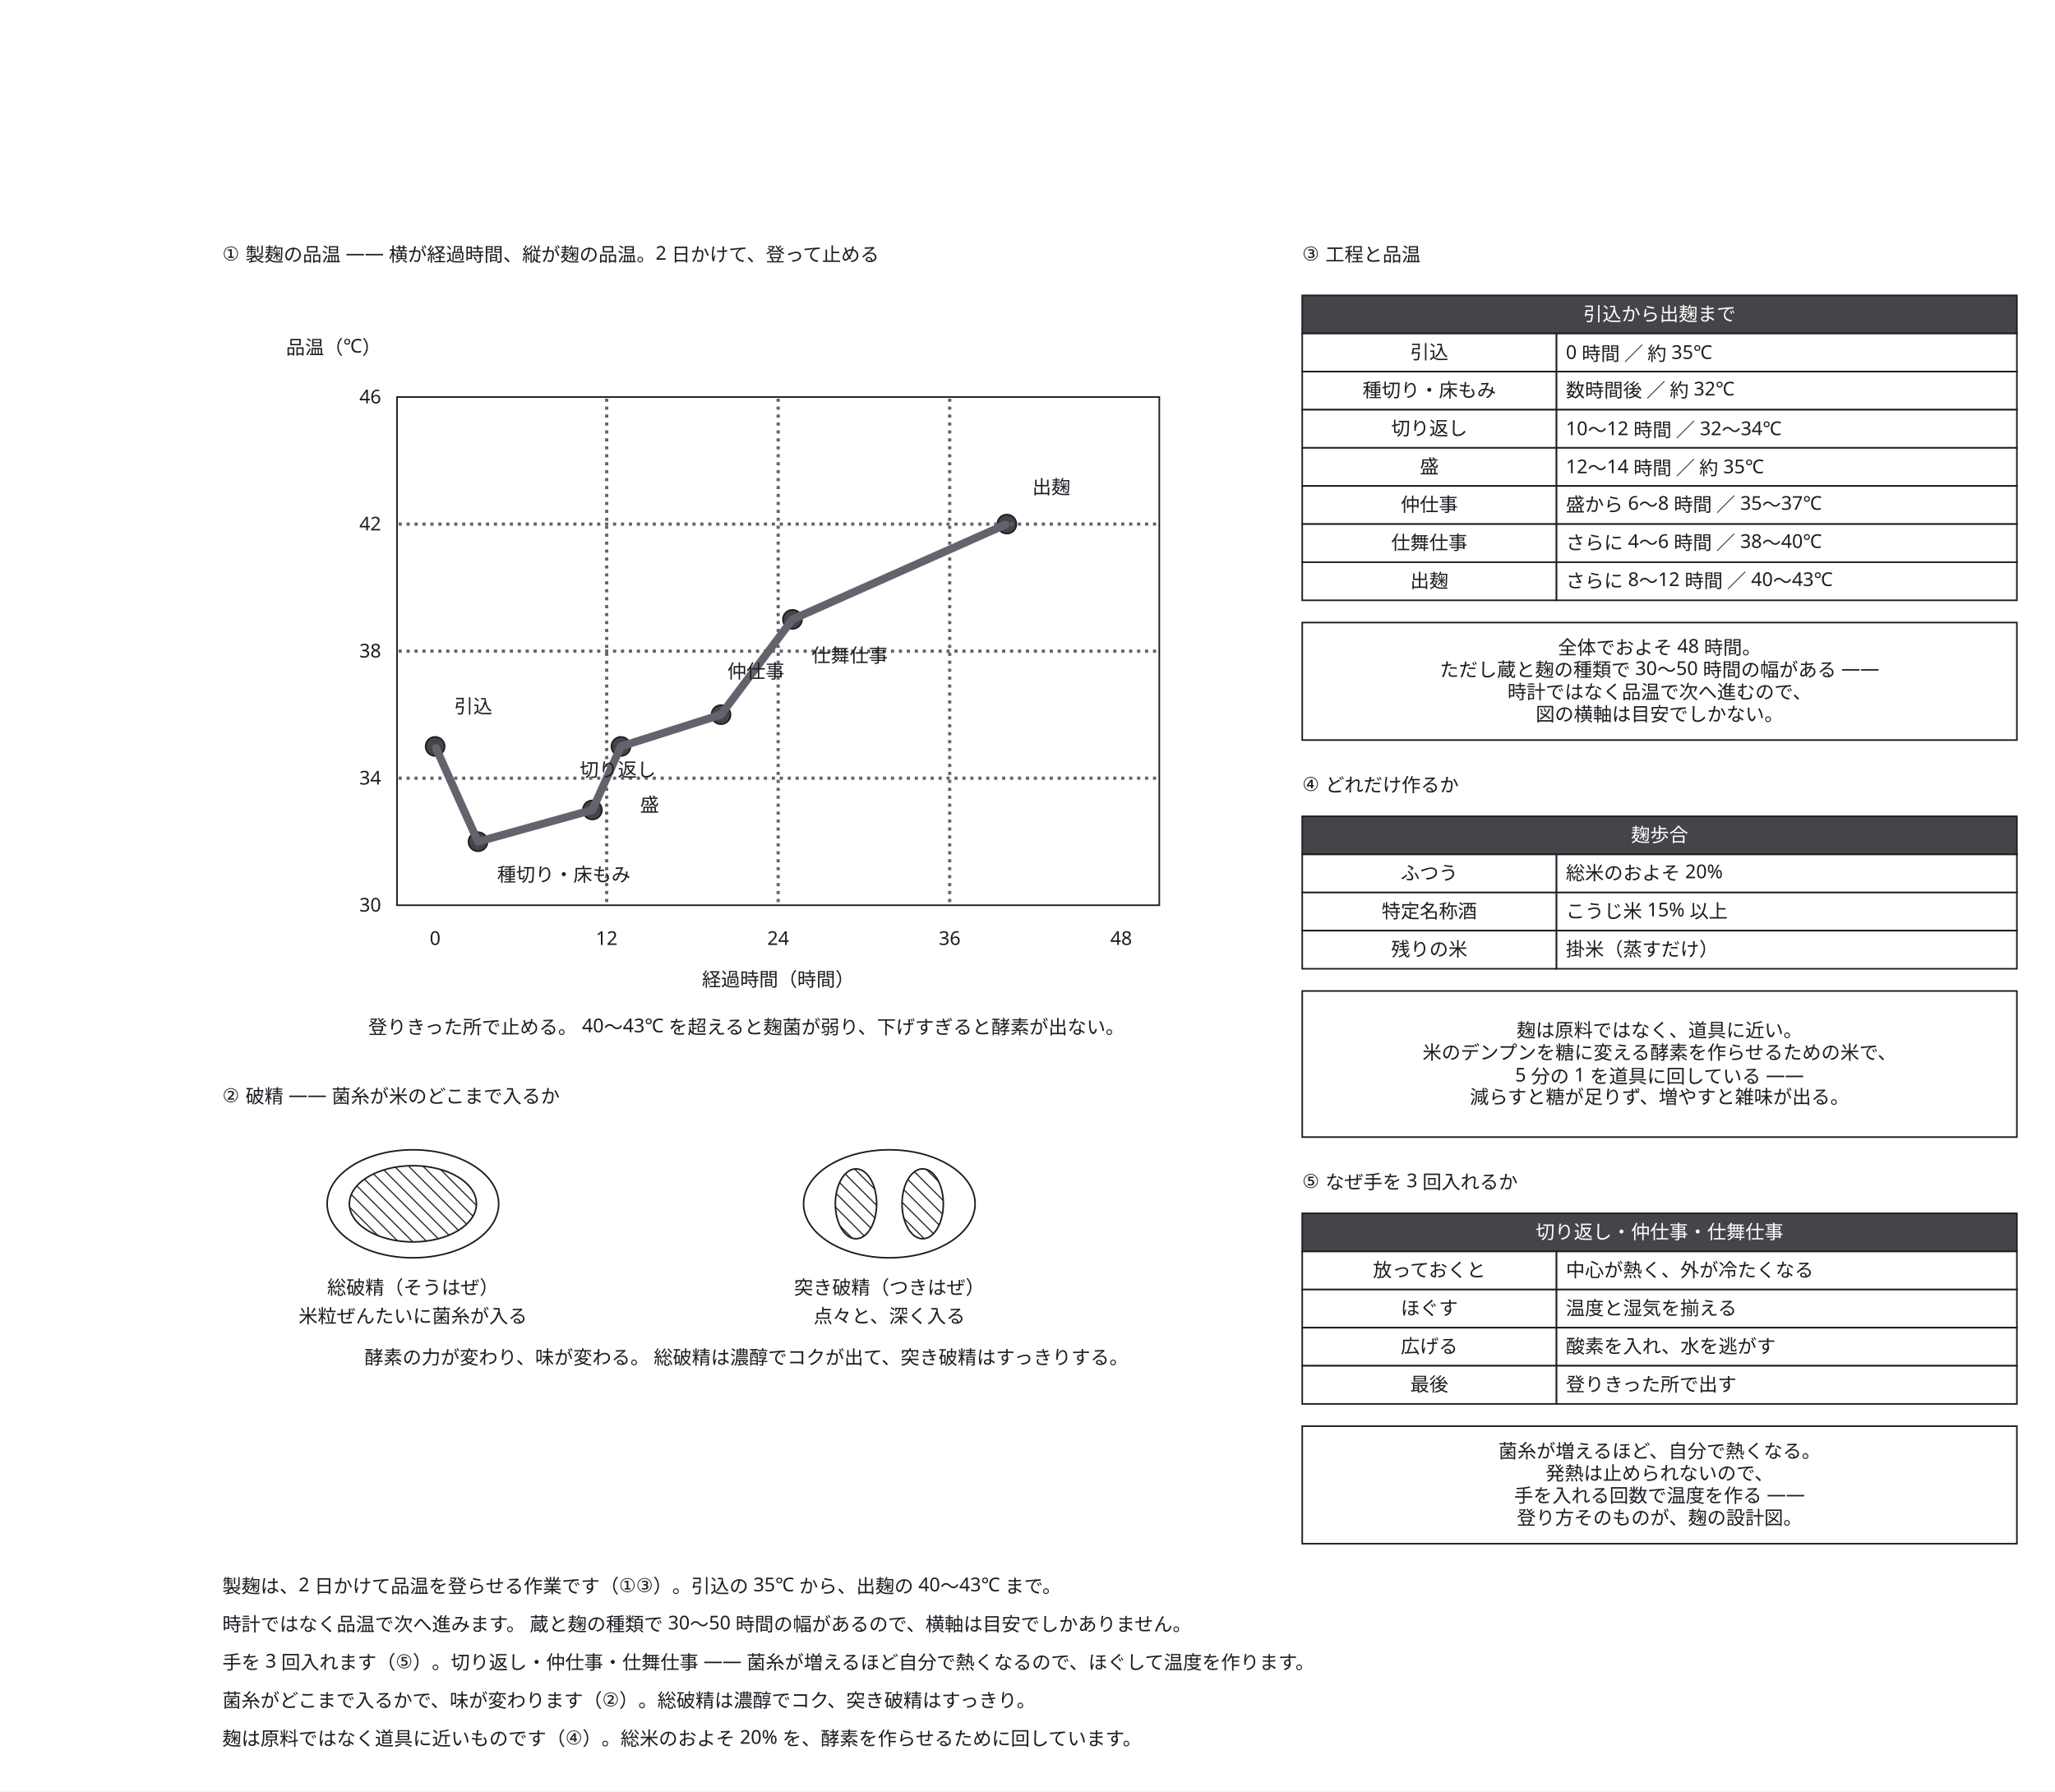
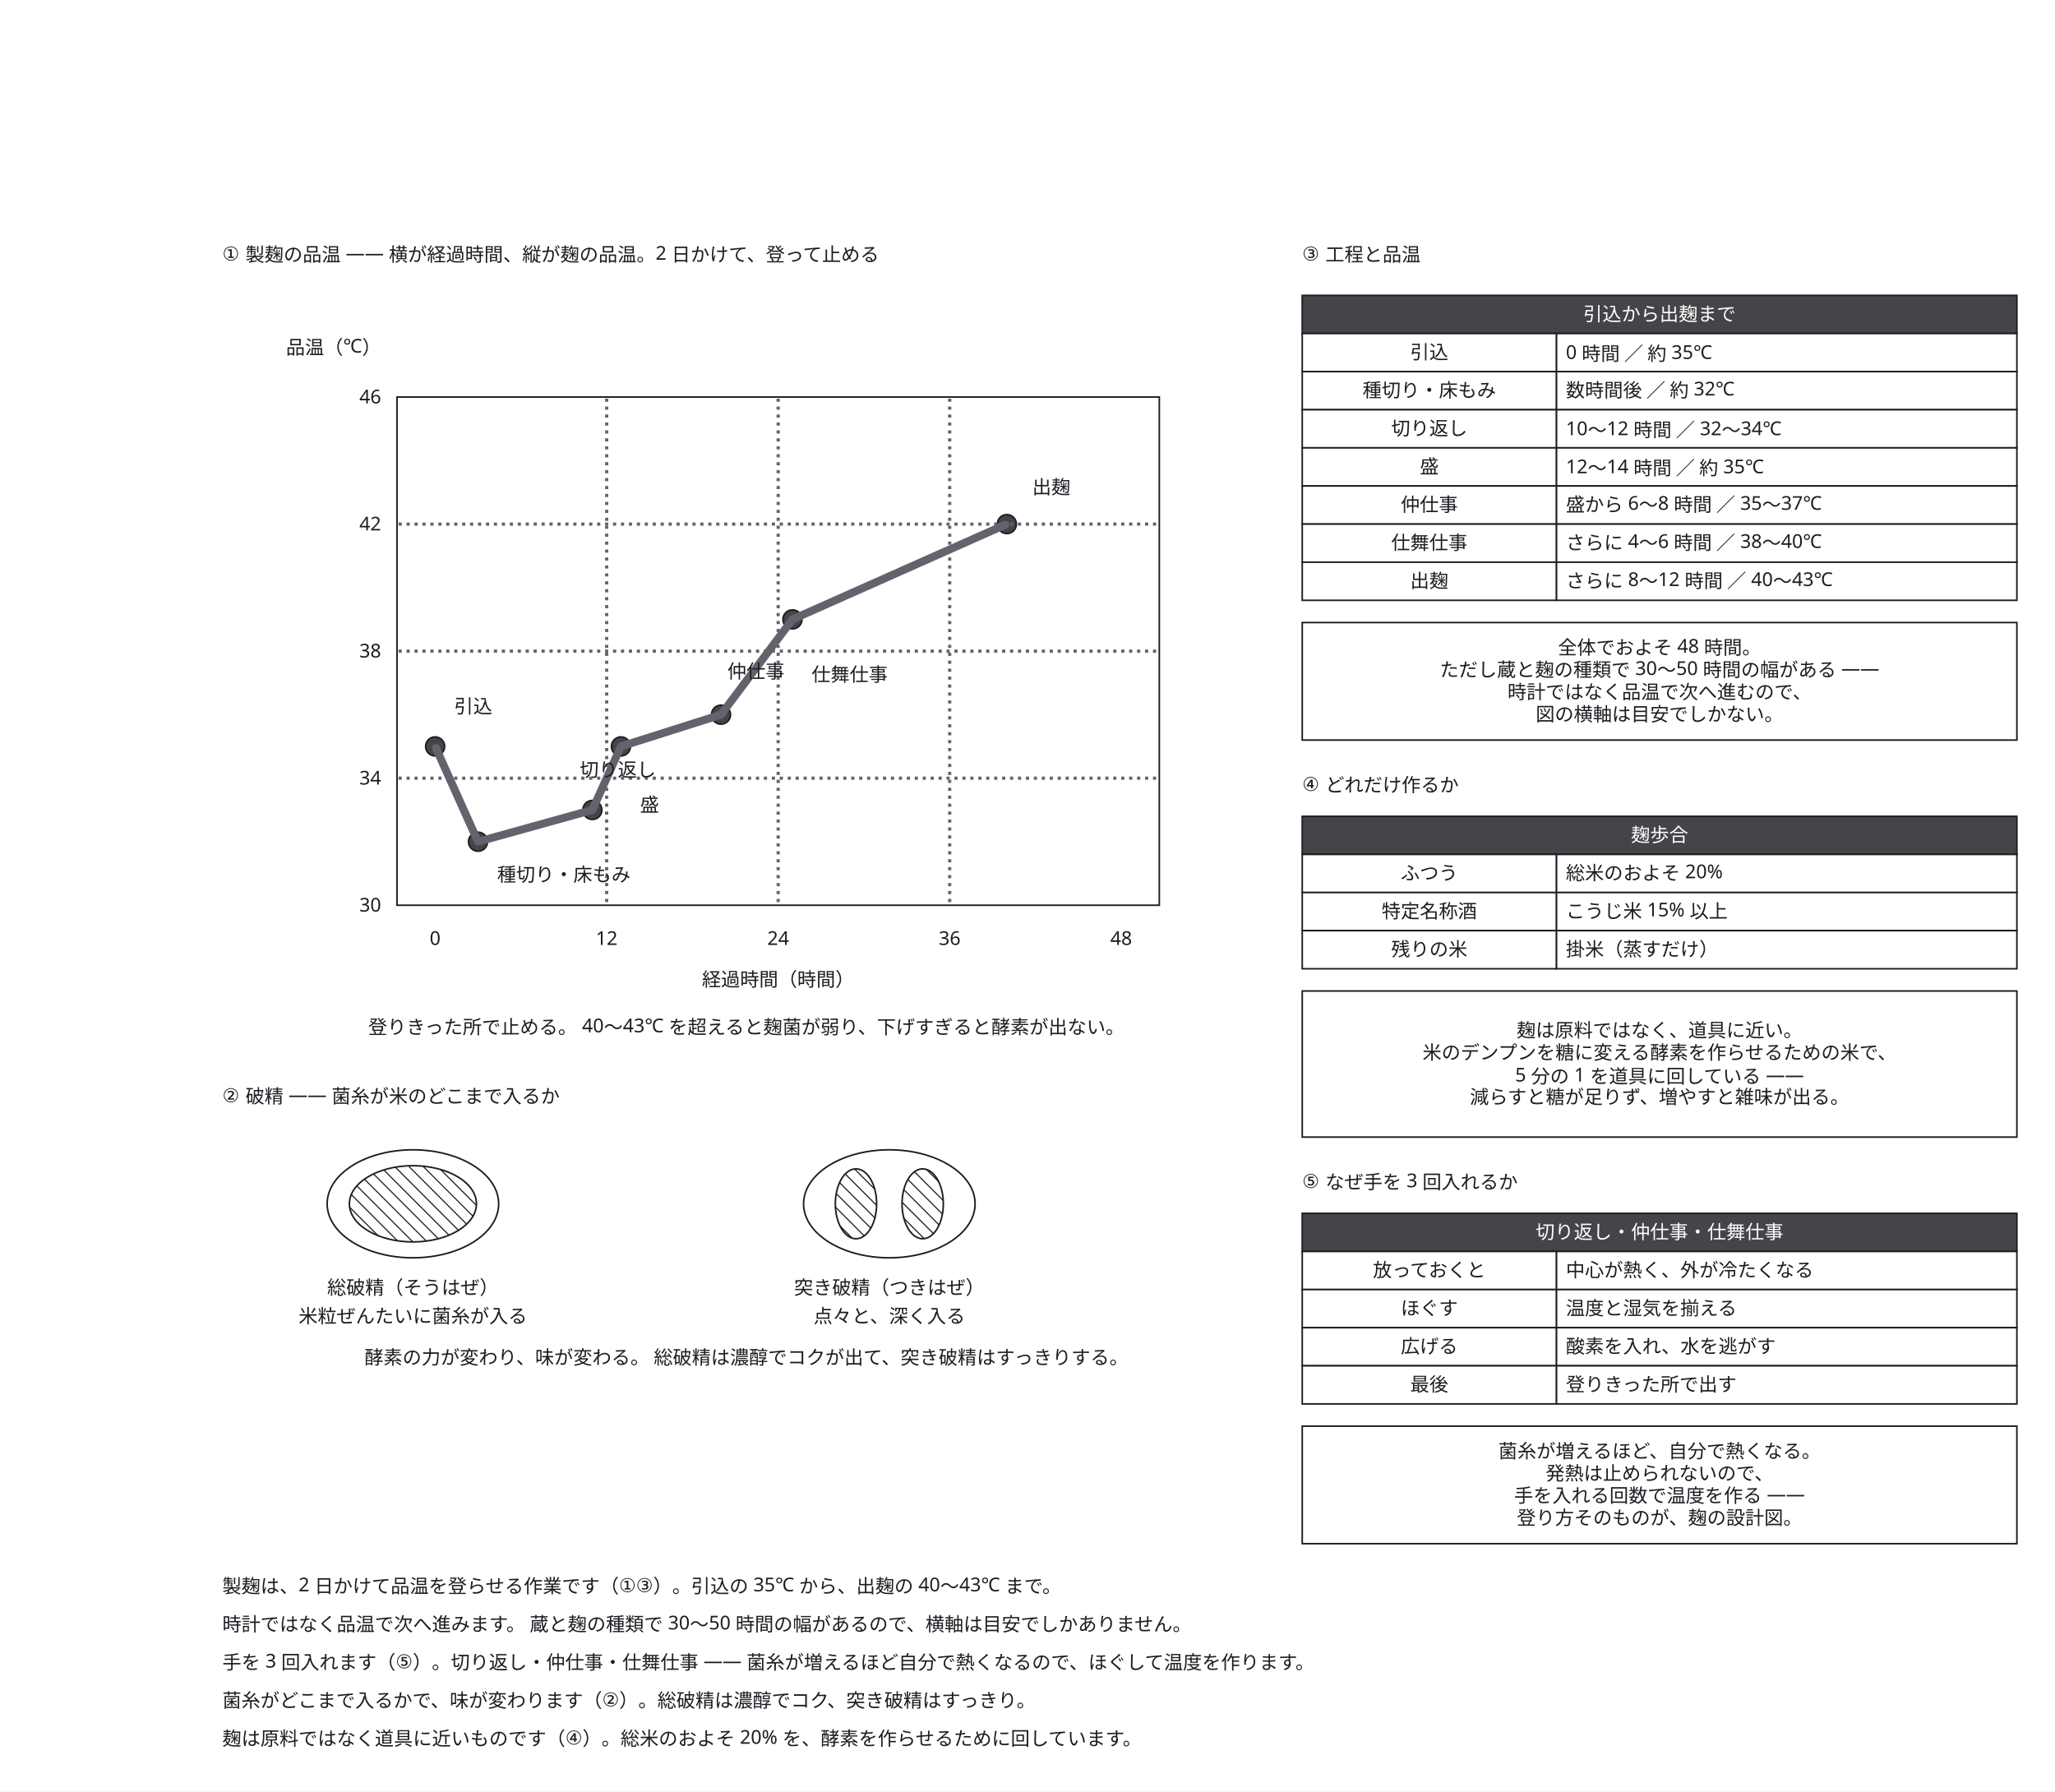
<svg xmlns="http://www.w3.org/2000/svg" width="1294" height="1128" viewBox="0 0 1294 1128">
  <defs>
    <marker id="arrow" viewBox="0 0 10 10" refX="9" refY="5" markerWidth="6" markerHeight="6" orient="auto">
      <path d="M 0 0 L 10 5 L 0 10 z" fill="#63636e" />
    </marker>
  </defs>
  <rect data-paper="1" x="0" y="0" width="1294" height="1128" fill="#ffffff" />
  <g data-node="plot" data-pinned="false" data-shape="rect">
    <rect x="250" y="250" width="480" height="320" fill="#ffffff" stroke="#1c1c22" stroke-width="1" />
  </g>
  <g data-node="why4" data-pinned="false" data-shape="rect">
    <rect x="820" y="624" width="450" height="92" fill="#ffffff" stroke="#1c1c22" stroke-width="1" />
  </g>
  <g data-node="why3" data-pinned="false" data-shape="rect">
    <rect x="820" y="392" width="450" height="74" fill="#ffffff" stroke="#1c1c22" stroke-width="1" />
  </g>
  <g data-node="why5" data-pinned="false" data-shape="rect">
    <rect x="820" y="898" width="450" height="74" fill="#ffffff" stroke="#1c1c22" stroke-width="1" />
  </g>
  <g data-node="r1" data-pinned="false" data-shape="rect" />
  <g data-node="r2" data-pinned="false" data-shape="rect" />
  <g data-node="r3" data-pinned="false" data-shape="rect" />
  <g data-node="r4" data-pinned="false" data-shape="rect" />
  <g data-node="r5" data-pinned="false" data-shape="rect" />
  <g data-node="t1" data-pinned="false" data-shape="rect" />
  <g data-node="t2" data-pinned="false" data-shape="rect" />
  <g data-node="cap1" data-pinned="false" data-shape="rect" />
  <g data-node="cap2" data-pinned="false" data-shape="rect" />
  <g data-node="h820_186" data-pinned="false" data-shape="rect">
    <rect x="820" y="186" width="450" height="24" fill="#ffffff" stroke="#1c1c22" stroke-width="1" />
    <rect x="820" y="186" width="450" height="24" fill="#1c1c22" fill-opacity="0.82" />
  </g>
  <g data-node="h820_514" data-pinned="false" data-shape="rect">
    <rect x="820" y="514" width="450" height="24" fill="#ffffff" stroke="#1c1c22" stroke-width="1" />
    <rect x="820" y="514" width="450" height="24" fill="#1c1c22" fill-opacity="0.82" />
  </g>
  <g data-node="h820_764" data-pinned="false" data-shape="rect">
    <rect x="820" y="764" width="450" height="24" fill="#ffffff" stroke="#1c1c22" stroke-width="1" />
    <rect x="820" y="764" width="450" height="24" fill="#1c1c22" fill-opacity="0.82" />
  </g>
  <g data-node="t3" data-pinned="false" data-shape="rect" />
  <g data-node="t4" data-pinned="false" data-shape="rect" />
  <g data-node="t5" data-pinned="false" data-shape="rect" />
  <g data-node="ax" data-pinned="false" data-shape="rect" />
  <g data-node="soo" data-pinned="false" data-shape="rect">
    <ellipse cx="260" cy="758" rx="54" ry="34" fill="#ffffff" stroke="#1c1c22" stroke-width="1" />
  </g>
  <g data-node="tsuo" data-pinned="false" data-shape="rect">
    <ellipse cx="560" cy="758" rx="54" ry="34" fill="#ffffff" stroke="#1c1c22" stroke-width="1" />
  </g>
  <g data-node="y820_210" data-pinned="false" data-shape="rect">
    <rect x="980" y="210" width="290" height="24" fill="#ffffff" stroke="#1c1c22" stroke-width="1" />
  </g>
  <g data-node="y820_234" data-pinned="false" data-shape="rect">
    <rect x="980" y="234" width="290" height="24" fill="#ffffff" stroke="#1c1c22" stroke-width="1" />
  </g>
  <g data-node="y820_258" data-pinned="false" data-shape="rect">
    <rect x="980" y="258" width="290" height="24" fill="#ffffff" stroke="#1c1c22" stroke-width="1" />
  </g>
  <g data-node="y820_282" data-pinned="false" data-shape="rect">
    <rect x="980" y="282" width="290" height="24" fill="#ffffff" stroke="#1c1c22" stroke-width="1" />
  </g>
  <g data-node="y820_306" data-pinned="false" data-shape="rect">
    <rect x="980" y="306" width="290" height="24" fill="#ffffff" stroke="#1c1c22" stroke-width="1" />
  </g>
  <g data-node="y820_330" data-pinned="false" data-shape="rect">
    <rect x="980" y="330" width="290" height="24" fill="#ffffff" stroke="#1c1c22" stroke-width="1" />
  </g>
  <g data-node="y820_354" data-pinned="false" data-shape="rect">
    <rect x="980" y="354" width="290" height="24" fill="#ffffff" stroke="#1c1c22" stroke-width="1" />
  </g>
  <g data-node="y820_538" data-pinned="false" data-shape="rect">
    <rect x="980" y="538" width="290" height="24" fill="#ffffff" stroke="#1c1c22" stroke-width="1" />
  </g>
  <g data-node="y820_562" data-pinned="false" data-shape="rect">
    <rect x="980" y="562" width="290" height="24" fill="#ffffff" stroke="#1c1c22" stroke-width="1" />
  </g>
  <g data-node="y820_586" data-pinned="false" data-shape="rect">
    <rect x="980" y="586" width="290" height="24" fill="#ffffff" stroke="#1c1c22" stroke-width="1" />
  </g>
  <g data-node="y820_788" data-pinned="false" data-shape="rect">
    <rect x="980" y="788" width="290" height="24" fill="#ffffff" stroke="#1c1c22" stroke-width="1" />
  </g>
  <g data-node="y820_812" data-pinned="false" data-shape="rect">
    <rect x="980" y="812" width="290" height="24" fill="#ffffff" stroke="#1c1c22" stroke-width="1" />
  </g>
  <g data-node="y820_836" data-pinned="false" data-shape="rect">
    <rect x="980" y="836" width="290" height="24" fill="#ffffff" stroke="#1c1c22" stroke-width="1" />
  </g>
  <g data-node="y820_860" data-pinned="false" data-shape="rect">
    <rect x="980" y="860" width="290" height="24" fill="#ffffff" stroke="#1c1c22" stroke-width="1" />
  </g>
  <g data-node="soi" data-pinned="false" data-shape="rect">
    <ellipse cx="260" cy="758" rx="40" ry="24" fill="#ffffff" stroke="#1c1c22" stroke-width="1" />
    <clipPath id="hatch-soi">
      <ellipse cx="260" cy="758" rx="40" ry="24" />
    </clipPath>
    <g clip-path="url(#hatch-soi)">
      <line x1="300" y1="741" x2="293" y2="734" stroke="#1c1c22" stroke-width="0.7" />
      <line x1="300" y1="750" x2="284" y2="734" stroke="#1c1c22" stroke-width="0.7" />
      <line x1="300" y1="759" x2="275" y2="734" stroke="#1c1c22" stroke-width="0.7" />
      <line x1="300" y1="768" x2="266" y2="734" stroke="#1c1c22" stroke-width="0.7" />
      <line x1="300" y1="777" x2="257" y2="734" stroke="#1c1c22" stroke-width="0.7" />
      <line x1="248" y1="734" x2="296" y2="782" stroke="#1c1c22" stroke-width="0.7" />
      <line x1="239" y1="734" x2="287" y2="782" stroke="#1c1c22" stroke-width="0.7" />
      <line x1="230" y1="734" x2="278" y2="782" stroke="#1c1c22" stroke-width="0.7" />
      <line x1="221" y1="734" x2="269" y2="782" stroke="#1c1c22" stroke-width="0.7" />
      <line x1="220" y1="742" x2="260" y2="782" stroke="#1c1c22" stroke-width="0.7" />
      <line x1="220" y1="751" x2="251" y2="782" stroke="#1c1c22" stroke-width="0.7" />
      <line x1="220" y1="760" x2="242" y2="782" stroke="#1c1c22" stroke-width="0.7" />
      <line x1="220" y1="769" x2="233" y2="782" stroke="#1c1c22" stroke-width="0.7" />
      <line x1="220" y1="778" x2="224" y2="782" stroke="#1c1c22" stroke-width="0.7" />
    </g>
  </g>
  <g data-node="x820_210" data-pinned="false" data-shape="rect">
    <rect x="820" y="210" width="160" height="24" fill="#ffffff" stroke="#1c1c22" stroke-width="1" />
  </g>
  <g data-node="x820_234" data-pinned="false" data-shape="rect">
    <rect x="820" y="234" width="160" height="24" fill="#ffffff" stroke="#1c1c22" stroke-width="1" />
  </g>
  <g data-node="x820_258" data-pinned="false" data-shape="rect">
    <rect x="820" y="258" width="160" height="24" fill="#ffffff" stroke="#1c1c22" stroke-width="1" />
  </g>
  <g data-node="x820_282" data-pinned="false" data-shape="rect">
    <rect x="820" y="282" width="160" height="24" fill="#ffffff" stroke="#1c1c22" stroke-width="1" />
  </g>
  <g data-node="x820_306" data-pinned="false" data-shape="rect">
    <rect x="820" y="306" width="160" height="24" fill="#ffffff" stroke="#1c1c22" stroke-width="1" />
  </g>
  <g data-node="x820_330" data-pinned="false" data-shape="rect">
    <rect x="820" y="330" width="160" height="24" fill="#ffffff" stroke="#1c1c22" stroke-width="1" />
  </g>
  <g data-node="x820_354" data-pinned="false" data-shape="rect">
    <rect x="820" y="354" width="160" height="24" fill="#ffffff" stroke="#1c1c22" stroke-width="1" />
  </g>
  <g data-node="x820_538" data-pinned="false" data-shape="rect">
    <rect x="820" y="538" width="160" height="24" fill="#ffffff" stroke="#1c1c22" stroke-width="1" />
  </g>
  <g data-node="x820_562" data-pinned="false" data-shape="rect">
    <rect x="820" y="562" width="160" height="24" fill="#ffffff" stroke="#1c1c22" stroke-width="1" />
  </g>
  <g data-node="x820_586" data-pinned="false" data-shape="rect">
    <rect x="820" y="586" width="160" height="24" fill="#ffffff" stroke="#1c1c22" stroke-width="1" />
  </g>
  <g data-node="x820_788" data-pinned="false" data-shape="rect">
    <rect x="820" y="788" width="160" height="24" fill="#ffffff" stroke="#1c1c22" stroke-width="1" />
  </g>
  <g data-node="x820_812" data-pinned="false" data-shape="rect">
    <rect x="820" y="812" width="160" height="24" fill="#ffffff" stroke="#1c1c22" stroke-width="1" />
  </g>
  <g data-node="x820_836" data-pinned="false" data-shape="rect">
    <rect x="820" y="836" width="160" height="24" fill="#ffffff" stroke="#1c1c22" stroke-width="1" />
  </g>
  <g data-node="x820_860" data-pinned="false" data-shape="rect">
    <rect x="820" y="860" width="160" height="24" fill="#ffffff" stroke="#1c1c22" stroke-width="1" />
  </g>
  <g data-node="son" data-pinned="false" data-shape="rect" />
  <g data-node="soc" data-pinned="false" data-shape="rect" />
  <g data-node="tsun" data-pinned="false" data-shape="rect" />
  <g data-node="tsuc" data-pinned="false" data-shape="rect" />
  <g data-node="k0n" data-pinned="false" data-shape="rect" />
  <g data-node="k1n" data-pinned="false" data-shape="rect" />
  <g data-node="k2n" data-pinned="false" data-shape="rect" />
  <g data-node="k3n" data-pinned="false" data-shape="rect" />
  <g data-node="k4n" data-pinned="false" data-shape="rect" />
  <g data-node="k5n" data-pinned="false" data-shape="rect" />
  <g data-node="k6n" data-pinned="false" data-shape="rect" />
  <g data-node="ay" data-pinned="false" data-shape="rect" />
  <g data-node="tsui1" data-pinned="false" data-shape="rect">
    <ellipse cx="539" cy="758" rx="13" ry="22" fill="#ffffff" stroke="#1c1c22" stroke-width="1" />
    <clipPath id="hatch-tsui1">
      <ellipse cx="539" cy="758" rx="13" ry="22" />
    </clipPath>
    <g clip-path="url(#hatch-tsui1)">
      <line x1="552" y1="741" x2="547" y2="736" stroke="#1c1c22" stroke-width="0.7" />
      <line x1="552" y1="750" x2="538" y2="736" stroke="#1c1c22" stroke-width="0.7" />
      <line x1="552" y1="759" x2="529" y2="736" stroke="#1c1c22" stroke-width="0.7" />
      <line x1="526" y1="742" x2="552" y2="768" stroke="#1c1c22" stroke-width="0.7" />
      <line x1="526" y1="751" x2="552" y2="777" stroke="#1c1c22" stroke-width="0.7" />
      <line x1="526" y1="760" x2="546" y2="780" stroke="#1c1c22" stroke-width="0.7" />
      <line x1="526" y1="769" x2="537" y2="780" stroke="#1c1c22" stroke-width="0.7" />
      <line x1="526" y1="778" x2="528" y2="780" stroke="#1c1c22" stroke-width="0.7" />
    </g>
  </g>
  <g data-node="tsui2" data-pinned="false" data-shape="rect">
    <ellipse cx="581" cy="758" rx="13" ry="22" fill="#ffffff" stroke="#1c1c22" stroke-width="1" />
    <clipPath id="hatch-tsui2">
      <ellipse cx="581" cy="758" rx="13" ry="22" />
    </clipPath>
    <g clip-path="url(#hatch-tsui2)">
      <line x1="594" y1="738" x2="592" y2="736" stroke="#1c1c22" stroke-width="0.7" />
      <line x1="594" y1="747" x2="583" y2="736" stroke="#1c1c22" stroke-width="0.7" />
      <line x1="594" y1="756" x2="574" y2="736" stroke="#1c1c22" stroke-width="0.7" />
      <line x1="568" y1="739" x2="594" y2="765" stroke="#1c1c22" stroke-width="0.7" />
      <line x1="568" y1="748" x2="594" y2="774" stroke="#1c1c22" stroke-width="0.7" />
      <line x1="568" y1="757" x2="591" y2="780" stroke="#1c1c22" stroke-width="0.7" />
      <line x1="568" y1="766" x2="582" y2="780" stroke="#1c1c22" stroke-width="0.7" />
      <line x1="568" y1="775" x2="573" y2="780" stroke="#1c1c22" stroke-width="0.7" />
    </g>
  </g>
  <g data-node="gx0" data-pinned="false" data-shape="rect" />
  <g data-node="gx12" data-pinned="false" data-shape="rect" />
  <g data-node="gx24" data-pinned="false" data-shape="rect" />
  <g data-node="gx36" data-pinned="false" data-shape="rect" />
  <g data-node="gx48" data-pinned="false" data-shape="rect" />
  <g data-node="gy30" data-pinned="false" data-shape="rect" />
  <g data-node="gy34" data-pinned="false" data-shape="rect" />
  <g data-node="gy38" data-pinned="false" data-shape="rect" />
  <g data-node="gy42" data-pinned="false" data-shape="rect" />
  <g data-node="gy46" data-pinned="false" data-shape="rect" />
  <g data-node="k0" data-pinned="false" data-shape="rect">
    <circle cx="274" cy="470" r="6" fill="#ffffff" stroke="#1c1c22" stroke-width="1" />
    <circle cx="274" cy="470" r="6" fill="#1c1c22" fill-opacity="0.82" />
  </g>
  <g data-node="k1" data-pinned="false" data-shape="rect">
    <circle cx="301" cy="530" r="6" fill="#ffffff" stroke="#1c1c22" stroke-width="1" />
    <circle cx="301" cy="530" r="6" fill="#1c1c22" fill-opacity="0.82" />
  </g>
  <g data-node="k2" data-pinned="false" data-shape="rect">
    <circle cx="373" cy="510" r="6" fill="#ffffff" stroke="#1c1c22" stroke-width="1" />
    <circle cx="373" cy="510" r="6" fill="#1c1c22" fill-opacity="0.82" />
  </g>
  <g data-node="k3" data-pinned="false" data-shape="rect">
    <circle cx="391" cy="470" r="6" fill="#ffffff" stroke="#1c1c22" stroke-width="1" />
    <circle cx="391" cy="470" r="6" fill="#1c1c22" fill-opacity="0.82" />
  </g>
  <g data-node="k4" data-pinned="false" data-shape="rect">
    <circle cx="454" cy="450" r="6" fill="#ffffff" stroke="#1c1c22" stroke-width="1" />
    <circle cx="454" cy="450" r="6" fill="#1c1c22" fill-opacity="0.82" />
  </g>
  <g data-node="k5" data-pinned="false" data-shape="rect">
    <circle cx="499" cy="390" r="6" fill="#ffffff" stroke="#1c1c22" stroke-width="1" />
    <circle cx="499" cy="390" r="6" fill="#1c1c22" fill-opacity="0.82" />
  </g>
  <g data-node="k6" data-pinned="false" data-shape="rect">
    <circle cx="634" cy="330" r="6" fill="#ffffff" stroke="#1c1c22" stroke-width="1" />
    <circle cx="634" cy="330" r="6" fill="#1c1c22" fill-opacity="0.82" />
  </g>
  <g data-node="p0" data-pinned="false" data-shape="rect" />
  <g data-node="p1" data-pinned="false" data-shape="rect" />
  <g data-node="p2" data-pinned="false" data-shape="rect" />
  <g data-node="p3" data-pinned="false" data-shape="rect" />
  <g data-node="p4" data-pinned="false" data-shape="rect" />
  <g data-node="p5" data-pinned="false" data-shape="rect" />
  <g data-node="p6" data-pinned="false" data-shape="rect" />
  <g data-node="p7" data-pinned="false" data-shape="rect" />
  <g data-node="p8" data-pinned="false" data-shape="rect" />
  <g data-node="p9" data-pinned="false" data-shape="rect" />
  <g data-node="p10" data-pinned="false" data-shape="rect" />
  <g data-node="p11" data-pinned="false" data-shape="rect" />
  <g data-node="p12" data-pinned="false" data-shape="rect" />
  <g data-node="p13" data-pinned="false" data-shape="rect" />
  <g data-edge="p0&gt;p1" data-pinned="false">
    <path d="M 382 251 L 382 569" fill="none" stroke="#63636e" stroke-width="2" stroke-dasharray="2 3" />
  </g>
  <g data-edge="p2&gt;p3" data-pinned="false">
    <path d="M 490 251 L 490 569" fill="none" stroke="#63636e" stroke-width="2" stroke-dasharray="2 3" />
  </g>
  <g data-edge="p4&gt;p5" data-pinned="false">
    <path d="M 598 251 L 598 569" fill="none" stroke="#63636e" stroke-width="2" stroke-dasharray="2 3" />
  </g>
  <g data-edge="p6&gt;p7" data-pinned="false">
    <path d="M 251 490 L 729 490" fill="none" stroke="#63636e" stroke-width="2" stroke-dasharray="2 3" />
  </g>
  <g data-edge="p8&gt;p9" data-pinned="false">
    <path d="M 251 410 L 729 410" fill="none" stroke="#63636e" stroke-width="2" stroke-dasharray="2 3" />
  </g>
  <g data-edge="p10&gt;p11" data-pinned="false">
    <path d="M 251 330 L 729 330" fill="none" stroke="#63636e" stroke-width="2" stroke-dasharray="2 3" />
  </g>
  <g data-edge="p12&gt;p13" data-pinned="false">
    <path d="M 274.5 471 L 301 530 L 373 510 L 391 470 L 454 450 L 499 390 L 633 330.4" fill="none" stroke="#63636e" stroke-width="5" stroke-linejoin="round" stroke-linecap="round" />
  </g>
  <g data-name="why4">
    <text x="1045" y="653" text-anchor="middle" font-family="sans-serif" font-size="12" fill="#1c1c22">麹は原料ではなく、道具に近い。</text>
    <text x="1045" y="667" text-anchor="middle" font-family="sans-serif" font-size="12" fill="#1c1c22">米のデンプンを糖に変える酵素を作らせるための米で、</text>
    <text x="1045" y="681" text-anchor="middle" font-family="sans-serif" font-size="12" fill="#1c1c22">5 分の 1 を道具に回している ——</text>
    <text x="1045" y="695" text-anchor="middle" font-family="sans-serif" font-size="12" fill="#1c1c22">減らすと糖が足りず、増やすと雑味が出る。</text>
  </g>
  <g data-name="why3">
    <text x="1045" y="412" text-anchor="middle" font-family="sans-serif" font-size="12" fill="#1c1c22">全体でおよそ 48 時間。</text>
    <text x="1045" y="426" text-anchor="middle" font-family="sans-serif" font-size="12" fill="#1c1c22">ただし蔵と麹の種類で 30〜50 時間の幅がある ——</text>
    <text x="1045" y="440" text-anchor="middle" font-family="sans-serif" font-size="12" fill="#1c1c22">時計ではなく品温で次へ進むので、</text>
    <text x="1045" y="454" text-anchor="middle" font-family="sans-serif" font-size="12" fill="#1c1c22">図の横軸は目安でしかない。</text>
  </g>
  <g data-name="why5">
    <text x="1045" y="918" text-anchor="middle" font-family="sans-serif" font-size="12" fill="#1c1c22">菌糸が増えるほど、自分で熱くなる。</text>
    <text x="1045" y="932" text-anchor="middle" font-family="sans-serif" font-size="12" fill="#1c1c22">発熱は止められないので、</text>
    <text x="1045" y="946" text-anchor="middle" font-family="sans-serif" font-size="12" fill="#1c1c22">手を入れる回数で温度を作る ——</text>
    <text x="1045" y="960" text-anchor="middle" font-family="sans-serif" font-size="12" fill="#1c1c22">登り方そのものが、麹の設計図。</text>
  </g>
  <g data-name="r1">
    <text x="140" y="1003" text-anchor="start" font-family="sans-serif" font-size="12" fill="#1c1c22">製麹は、2 日かけて品温を登らせる作業です（①③）。引込の 35℃ から、出麹の 40〜43℃ まで。</text>
  </g>
  <g data-name="r2">
    <text x="140" y="1027" text-anchor="start" font-family="sans-serif" font-size="12" fill="#1c1c22">時計ではなく品温で次へ進みます。 蔵と麹の種類で 30〜50 時間の幅があるので、横軸は目安でしかありません。</text>
  </g>
  <g data-name="r3">
    <text x="140" y="1051" text-anchor="start" font-family="sans-serif" font-size="12" fill="#1c1c22">手を 3 回入れます（⑤）。切り返し・仲仕事・仕舞仕事 —— 菌糸が増えるほど自分で熱くなるので、ほぐして温度を作ります。</text>
  </g>
  <g data-name="r4">
    <text x="140" y="1075" text-anchor="start" font-family="sans-serif" font-size="12" fill="#1c1c22">菌糸がどこまで入るかで、味が変わります（②）。総破精は濃醇でコク、突き破精はすっきり。</text>
  </g>
  <g data-name="r5">
    <text x="140" y="1099" text-anchor="start" font-family="sans-serif" font-size="12" fill="#1c1c22">麹は原料ではなく道具に近いものです（④）。総米のおよそ 20% を、酵素を作らせるために回しています。</text>
  </g>
  <g data-name="t1">
    <text x="140" y="164" text-anchor="start" font-family="sans-serif" font-size="12" fill="#1c1c22">① 製麹の品温 —— 横が経過時間、縦が麹の品温。2 日かけて、登って止める</text>
  </g>
  <g data-name="t2">
    <text x="140" y="694" text-anchor="start" font-family="sans-serif" font-size="12" fill="#1c1c22">② 破精 —— 菌糸が米のどこまで入るか</text>
  </g>
  <g data-name="cap1">
    <text x="470" y="651" text-anchor="middle" font-family="sans-serif" font-size="12" fill="#1c1c22">登りきった所で止める。 40〜43℃ を超えると麹菌が弱り、下げすぎると酵素が出ない。</text>
  </g>
  <g data-name="cap2">
    <text x="470" y="859" text-anchor="middle" font-family="sans-serif" font-size="12" fill="#1c1c22">酵素の力が変わり、味が変わる。 総破精は濃醇でコクが出て、突き破精はすっきりする。</text>
  </g>
  <g data-name="h820_186">
    <text x="1045" y="202" text-anchor="middle" font-family="sans-serif" font-size="12" fill="#ffffff">引込から出麹まで</text>
  </g>
  <g data-name="h820_514">
    <text x="1045" y="530" text-anchor="middle" font-family="sans-serif" font-size="12" fill="#ffffff">麹歩合</text>
  </g>
  <g data-name="h820_764">
    <text x="1045" y="780" text-anchor="middle" font-family="sans-serif" font-size="12" fill="#ffffff">切り返し・仲仕事・仕舞仕事</text>
  </g>
  <g data-name="t3">
    <text x="820" y="164" text-anchor="start" font-family="sans-serif" font-size="12" fill="#1c1c22">③ 工程と品温</text>
  </g>
  <g data-name="t4">
    <text x="820" y="498" text-anchor="start" font-family="sans-serif" font-size="12" fill="#1c1c22">④ どれだけ作るか</text>
  </g>
  <g data-name="t5">
    <text x="820" y="748" text-anchor="start" font-family="sans-serif" font-size="12" fill="#1c1c22">⑤ なぜ手を 3 回入れるか</text>
  </g>
  <g data-name="ax">
    <text x="490" y="621" text-anchor="middle" font-family="sans-serif" font-size="12" fill="#1c1c22">経過時間（時間）</text>
  </g>
  <g data-name="y820_210">
    <text x="986" y="226" text-anchor="start" font-family="sans-serif" font-size="12" fill="#1c1c22">0 時間 ／ 約 35℃</text>
  </g>
  <g data-name="y820_234">
    <text x="986" y="250" text-anchor="start" font-family="sans-serif" font-size="12" fill="#1c1c22">数時間後 ／ 約 32℃</text>
  </g>
  <g data-name="y820_258">
    <text x="986" y="274" text-anchor="start" font-family="sans-serif" font-size="12" fill="#1c1c22">10〜12 時間 ／ 32〜34℃</text>
  </g>
  <g data-name="y820_282">
    <text x="986" y="298" text-anchor="start" font-family="sans-serif" font-size="12" fill="#1c1c22">12〜14 時間 ／ 約 35℃</text>
  </g>
  <g data-name="y820_306">
    <text x="986" y="322" text-anchor="start" font-family="sans-serif" font-size="12" fill="#1c1c22">盛から 6〜8 時間 ／ 35〜37℃</text>
  </g>
  <g data-name="y820_330">
    <text x="986" y="346" text-anchor="start" font-family="sans-serif" font-size="12" fill="#1c1c22">さらに 4〜6 時間 ／ 38〜40℃</text>
  </g>
  <g data-name="y820_354">
    <text x="986" y="370" text-anchor="start" font-family="sans-serif" font-size="12" fill="#1c1c22">さらに 8〜12 時間 ／ 40〜43℃</text>
  </g>
  <g data-name="y820_538">
    <text x="986" y="554" text-anchor="start" font-family="sans-serif" font-size="12" fill="#1c1c22">総米のおよそ 20%</text>
  </g>
  <g data-name="y820_562">
    <text x="986" y="578" text-anchor="start" font-family="sans-serif" font-size="12" fill="#1c1c22">こうじ米 15% 以上</text>
  </g>
  <g data-name="y820_586">
    <text x="986" y="602" text-anchor="start" font-family="sans-serif" font-size="12" fill="#1c1c22">掛米（蒸すだけ）</text>
  </g>
  <g data-name="y820_788">
    <text x="986" y="804" text-anchor="start" font-family="sans-serif" font-size="12" fill="#1c1c22">中心が熱く、外が冷たくなる</text>
  </g>
  <g data-name="y820_812">
    <text x="986" y="828" text-anchor="start" font-family="sans-serif" font-size="12" fill="#1c1c22">温度と湿気を揃える</text>
  </g>
  <g data-name="y820_836">
    <text x="986" y="852" text-anchor="start" font-family="sans-serif" font-size="12" fill="#1c1c22">酸素を入れ、水を逃がす</text>
  </g>
  <g data-name="y820_860">
    <text x="986" y="876" text-anchor="start" font-family="sans-serif" font-size="12" fill="#1c1c22">登りきった所で出す</text>
  </g>
  <g data-name="x820_210">
    <text x="900" y="226" text-anchor="middle" font-family="sans-serif" font-size="12" fill="#1c1c22">引込</text>
  </g>
  <g data-name="x820_234">
    <text x="900" y="250" text-anchor="middle" font-family="sans-serif" font-size="12" fill="#1c1c22">種切り・床もみ</text>
  </g>
  <g data-name="x820_258">
    <text x="900" y="274" text-anchor="middle" font-family="sans-serif" font-size="12" fill="#1c1c22">切り返し</text>
  </g>
  <g data-name="x820_282">
    <text x="900" y="298" text-anchor="middle" font-family="sans-serif" font-size="12" fill="#1c1c22">盛</text>
  </g>
  <g data-name="x820_306">
    <text x="900" y="322" text-anchor="middle" font-family="sans-serif" font-size="12" fill="#1c1c22">仲仕事</text>
  </g>
  <g data-name="x820_330">
    <text x="900" y="346" text-anchor="middle" font-family="sans-serif" font-size="12" fill="#1c1c22">仕舞仕事</text>
  </g>
  <g data-name="x820_354">
    <text x="900" y="370" text-anchor="middle" font-family="sans-serif" font-size="12" fill="#1c1c22">出麹</text>
  </g>
  <g data-name="x820_538">
    <text x="900" y="554" text-anchor="middle" font-family="sans-serif" font-size="12" fill="#1c1c22">ふつう</text>
  </g>
  <g data-name="x820_562">
    <text x="900" y="578" text-anchor="middle" font-family="sans-serif" font-size="12" fill="#1c1c22">特定名称酒</text>
  </g>
  <g data-name="x820_586">
    <text x="900" y="602" text-anchor="middle" font-family="sans-serif" font-size="12" fill="#1c1c22">残りの米</text>
  </g>
  <g data-name="x820_788">
    <text x="900" y="804" text-anchor="middle" font-family="sans-serif" font-size="12" fill="#1c1c22">放っておくと</text>
  </g>
  <g data-name="x820_812">
    <text x="900" y="828" text-anchor="middle" font-family="sans-serif" font-size="12" fill="#1c1c22">ほぐす</text>
  </g>
  <g data-name="x820_836">
    <text x="900" y="852" text-anchor="middle" font-family="sans-serif" font-size="12" fill="#1c1c22">広げる</text>
  </g>
  <g data-name="x820_860">
    <text x="900" y="876" text-anchor="middle" font-family="sans-serif" font-size="12" fill="#1c1c22">最後</text>
  </g>
  <g data-name="son">
    <text x="260" y="815" text-anchor="middle" font-family="sans-serif" font-size="12" fill="#1c1c22">総破精（そうはぜ）</text>
  </g>
  <g data-name="soc">
    <text x="260" y="833" text-anchor="middle" font-family="sans-serif" font-size="12" fill="#1c1c22">米粒ぜんたいに菌糸が入る</text>
  </g>
  <g data-name="tsun">
    <text x="560" y="815" text-anchor="middle" font-family="sans-serif" font-size="12" fill="#1c1c22">突き破精（つきはぜ）</text>
  </g>
  <g data-name="tsuc">
    <text x="560" y="833" text-anchor="middle" font-family="sans-serif" font-size="12" fill="#1c1c22">点々と、深く入る</text>
  </g>
  <g data-name="k0n">
    <text x="286" y="449" text-anchor="start" font-family="sans-serif" font-size="12" fill="#1c1c22">引込</text>
  </g>
  <g data-name="k1n">
    <text x="313" y="555" text-anchor="start" font-family="sans-serif" font-size="12" fill="#1c1c22">種切り・床もみ</text>
  </g>
  <g data-name="k2n">
    <text x="413" y="489" text-anchor="end" font-family="sans-serif" font-size="12" fill="#1c1c22">切り返し</text>
  </g>
  <g data-name="k3n">
    <text x="403" y="511" text-anchor="start" font-family="sans-serif" font-size="12" fill="#1c1c22">盛</text>
  </g>
  <g data-name="k4n">
    <text x="494" y="427" text-anchor="end" font-family="sans-serif" font-size="12" fill="#1c1c22">仲仕事</text>
  </g>
  <g data-name="k5n">
-     <text x="511" y="417" text-anchor="start" font-family="sans-serif" font-size="12" fill="#1c1c22">仕舞仕事</text>
+     <text x="511" y="429" text-anchor="start" font-family="sans-serif" font-size="12" fill="#1c1c22">仕舞仕事</text>
  </g>
  <g data-name="k6n">
    <text x="674" y="311" text-anchor="end" font-family="sans-serif" font-size="12" fill="#1c1c22">出麹</text>
  </g>
  <g data-name="ay">
    <text x="240" y="223" text-anchor="end" font-family="sans-serif" font-size="12" fill="#1c1c22">品温（℃）</text>
  </g>
  <g data-name="gx0">
    <text x="274" y="595" text-anchor="middle" font-family="sans-serif" font-size="12" fill="#1c1c22">0</text>
  </g>
  <g data-name="gx12">
    <text x="382" y="595" text-anchor="middle" font-family="sans-serif" font-size="12" fill="#1c1c22">12</text>
  </g>
  <g data-name="gx24">
    <text x="490" y="595" text-anchor="middle" font-family="sans-serif" font-size="12" fill="#1c1c22">24</text>
  </g>
  <g data-name="gx36">
    <text x="598" y="595" text-anchor="middle" font-family="sans-serif" font-size="12" fill="#1c1c22">36</text>
  </g>
  <g data-name="gx48">
    <text x="706" y="595" text-anchor="middle" font-family="sans-serif" font-size="12" fill="#1c1c22">48</text>
  </g>
  <g data-name="gy30">
    <text x="240" y="574" text-anchor="end" font-family="sans-serif" font-size="12" fill="#1c1c22">30</text>
  </g>
  <g data-name="gy34">
    <text x="240" y="494" text-anchor="end" font-family="sans-serif" font-size="12" fill="#1c1c22">34</text>
  </g>
  <g data-name="gy38">
    <text x="240" y="414" text-anchor="end" font-family="sans-serif" font-size="12" fill="#1c1c22">38</text>
  </g>
  <g data-name="gy42">
    <text x="240" y="334" text-anchor="end" font-family="sans-serif" font-size="12" fill="#1c1c22">42</text>
  </g>
  <g data-name="gy46">
    <text x="240" y="254" text-anchor="end" font-family="sans-serif" font-size="12" fill="#1c1c22">46</text>
  </g>
</svg>
